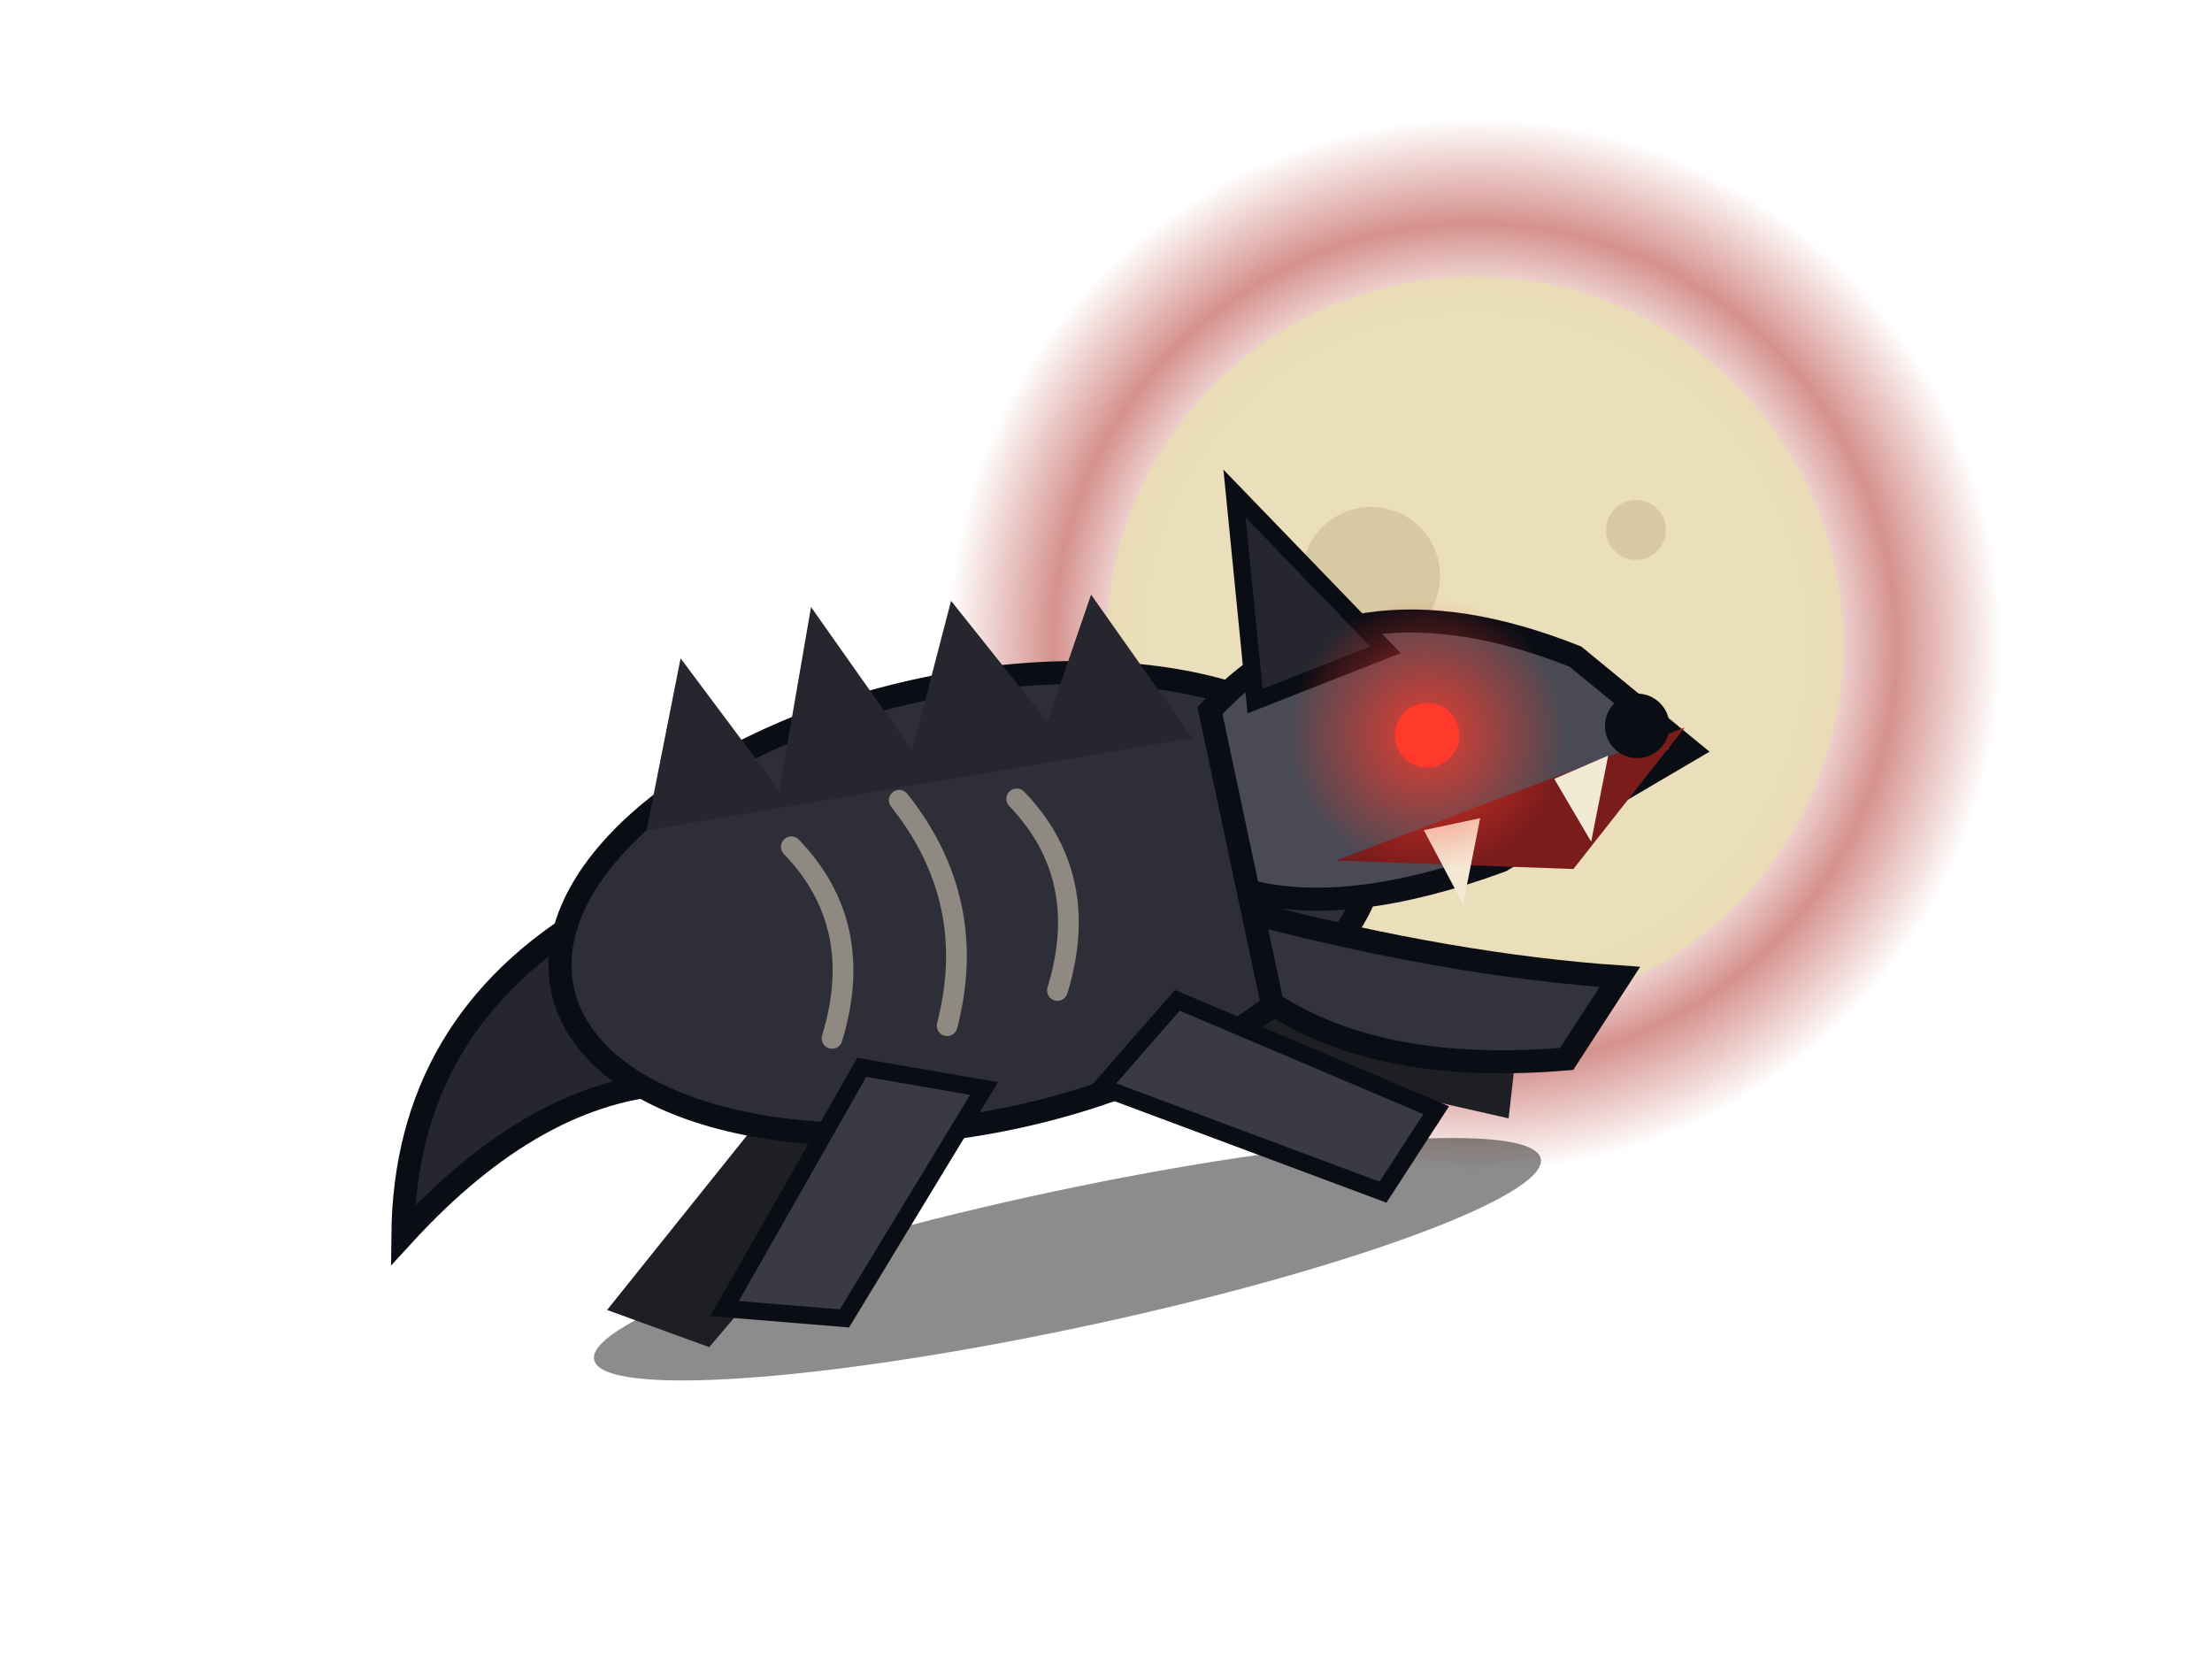
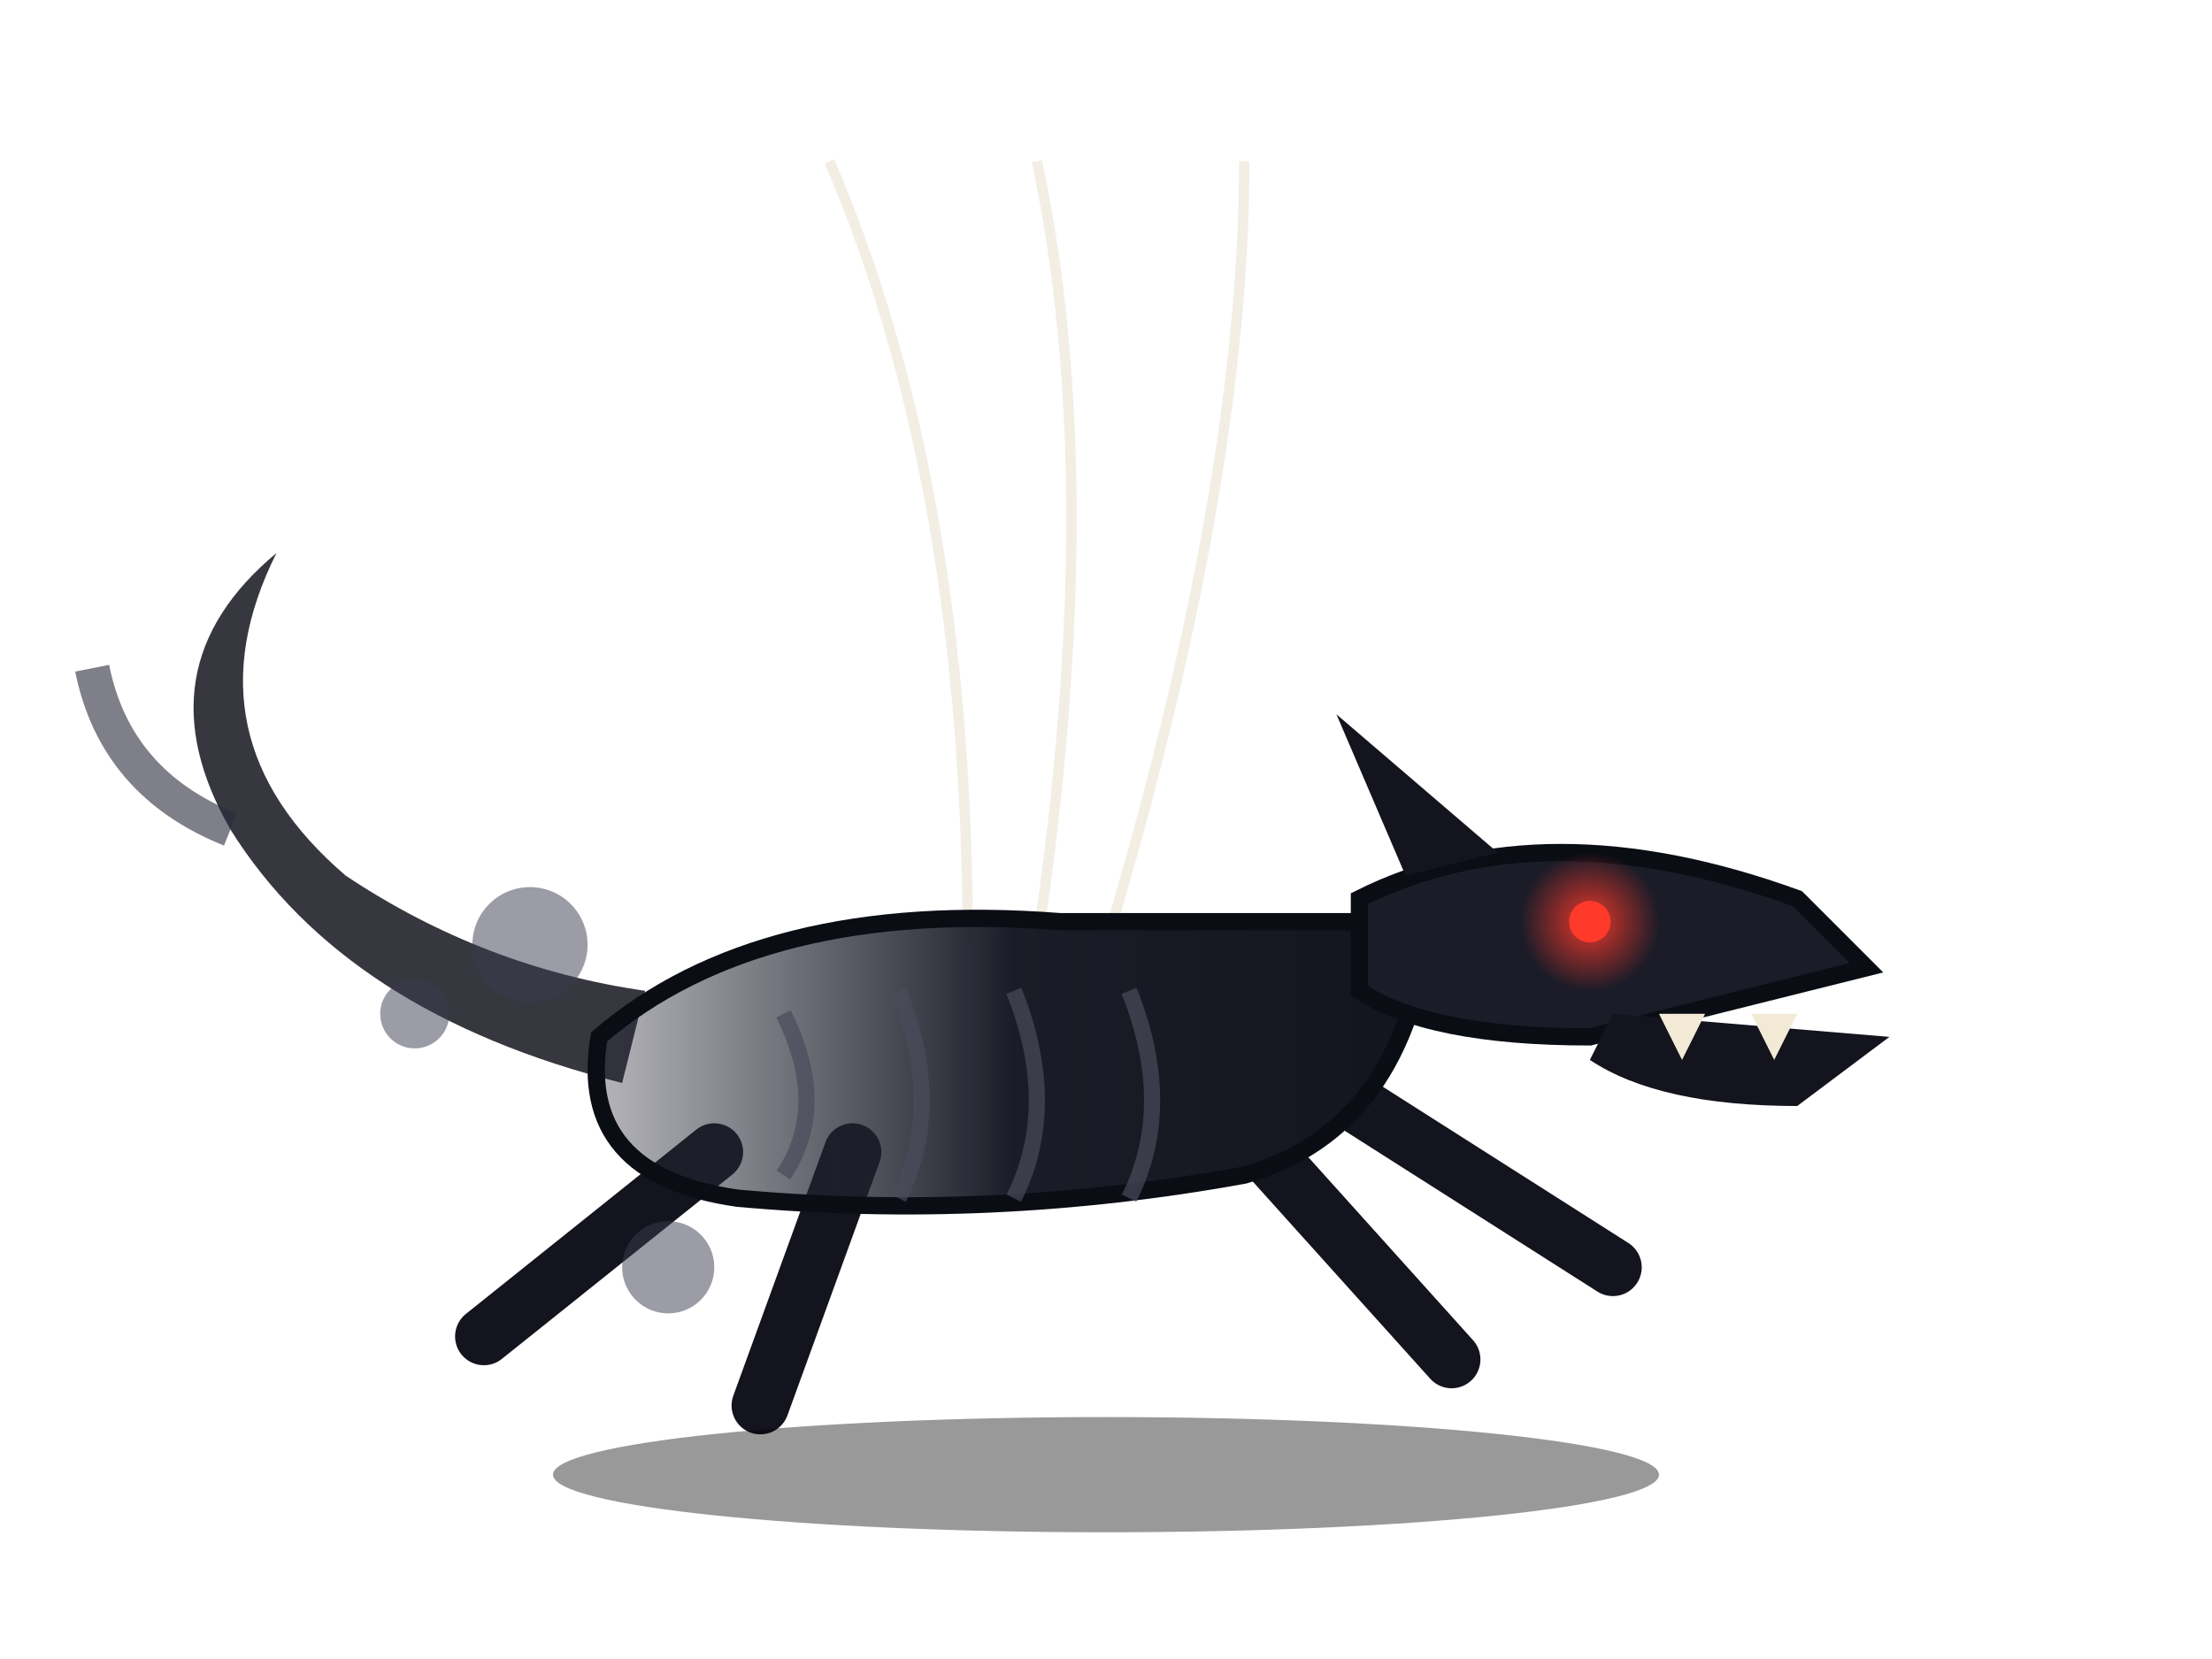
<svg xmlns="http://www.w3.org/2000/svg" width="384" height="288" viewBox="0 0 192 144">
  <defs>
-     <radialGradient id="e">
-       <stop offset="0" stop-color="#ff3a2a" stop-opacity="0.85" />
+     <linearGradient id="vb" x1="0" x2="1">
+       <stop offset="0" stop-color="#2a2a3a" stop-opacity="0.35" />
+       <stop offset="0.5" stop-color="#1c1c28" />
+       <stop offset="1" stop-color="#14141e" />
+     </linearGradient>
+     <radialGradient id="ve">
+       <stop offset="0" stop-color="#ff3a2a" stop-opacity="0.9" />
      <stop offset="1" stop-color="#ff3a2a" stop-opacity="0" />
    </radialGradient>
-     <radialGradient id="m">
-       <stop offset="0.62" stop-color="#b3372f" stop-opacity="0.0" />
-       <stop offset="0.8" stop-color="#b3372f" stop-opacity="0.55" />
-       <stop offset="1" stop-color="#b3372f" stop-opacity="0" />
+     <radialGradient id="vm">
+       <stop offset="0.6" stop-color="#b3372f" stop-opacity="0.9" />
+       <stop offset="1" stop-color="#7a1a14" stop-opacity="0.9" />
    </radialGradient>
  </defs>
-   <g transform="translate(24 26)">
-     <circle cx="104" cy="30" r="46" fill="url(#m)" />
-     <circle cx="104" cy="30" r="32" fill="#e8dcb4" opacity="0.92" />
-     <circle cx="95" cy="24" r="6" fill="#cfc29a" opacity="0.7" />
-     <circle cx="114" cy="38" r="4" fill="#cfc29a" opacity="0.7" />
-     <circle cx="118" cy="20" r="2.6" fill="#cfc29a" opacity="0.7" />
-     <g transform="rotate(-12 62 52)">
-       <ellipse cx="62" cy="84" rx="42" ry="6" fill="#000" opacity="0.45" />
-       <path d="M28 46 Q10 52 6 70 Q20 60 32 62Z" fill="#26262e" stroke="#0b0d14" stroke-width="2" />
-       <path d="M44 62 L22 80 L30 85 L52 68Z" fill="#1e1e25" />
-       <path d="M82 62 L104 74 L102 80 L76 68Z" fill="#1e1e25" />
-       <ellipse cx="60" cy="52" rx="36" ry="19" fill="#2e2e38" stroke="#0b0d14" stroke-width="2" />
-       <path d="M46 44 Q51 52 46 61 M56 42 Q61 52 56 62 M66 44 Q71 52 66 61" fill="none" stroke="#cfc6b3" stroke-width="1.8" stroke-linecap="round" opacity="0.6" />
-       <path d="M34 40 L40 26 L46 39 L52 24 L58 38 L64 26 L70 38 L76 28 L82 42Z" fill="#26262e" />
-       <path d="M48 64 L32 82 L42 85 L58 68Z" fill="#3a3a44" stroke="#0b0d14" stroke-width="1.5" />
-       <path d="M76 64 L96 78 L90 84 L68 70Z" fill="#3a3a44" stroke="#0b0d14" stroke-width="1.5" />
-       <g transform="rotate(0 86 52)">
-         <path d="M84 58 Q100 66 114 70 L108 76 Q92 74 84 66Z" fill="#33333d" stroke="#0b0d14" stroke-width="2" />
-         <path d="M84 40 Q98 30 116 42 L124 52 L106 58 Q92 60 84 56Z" fill="#4a4a54" stroke="#0b0d14" stroke-width="2" />
-         <path d="M92 55 L124 50 L112 60Z" fill="#7a1c1c" />
-         <path d="M100 54 L102 61 L105 54Z M112 52 L114 58 L117 51Z" fill="#f3ead6" />
-         <path d="M88 40 L90 22 L100 38Z" fill="#26262e" stroke="#0b0d14" stroke-width="1.5" />
-         <circle cx="102" cy="46" r="12" fill="url(#e)" />
-         <circle cx="102" cy="46" r="2.8" fill="#ff3a2a" />
-         <circle cx="120" cy="49" r="2.8" fill="#0b0d14" />
-       </g>
+   <g transform="translate(6 18)">
+     <path d="M78 64 Q78 24 66 -4" stroke="#e8e0cc" stroke-width="0.9" opacity="0.55" fill="none" />
+     <path d="M84 64 Q90 24 84 -4" stroke="#e8e0cc" stroke-width="0.9" opacity="0.55" fill="none" />
+     <path d="M90 64 Q102 24 102 -4" stroke="#e8e0cc" stroke-width="0.9" opacity="0.55" fill="none" />
+     <path d="M56 82 L36 98 M68 82 L60 104 M102 80 L120 100 M112 78 L134 92" stroke="#14141e" stroke-width="5" stroke-linecap="round" />
+     <ellipse cx="90" cy="110" rx="48" ry="5" fill="#000" opacity="0.4" />
+     <path d="M48 76 Q24 70 14 54 Q6 40 18 30 Q10 46 24 58 Q36 66 50 68Z" fill="#14141e" opacity="0.85" />
+     <path d="M14 54 Q4 50 2 40" stroke="#2a2a3a" stroke-width="3" fill="none" opacity="0.6" />
+     <path d="M46 72 Q60 60 86 62 Q110 62 118 62 Q116 80 102 84 Q80 88 58 86 Q44 84 46 72Z" fill="url(#vb)" stroke="#0b0d14" stroke-width="1.5" />
+     <path d="M62 70 Q66 78 62 84 M72 68 Q76 78 72 86 M82 68 Q86 78 82 86 M92 68 Q96 78 92 86" stroke="#4a4a5a" stroke-width="1.4" fill="none" opacity="0.7" />
+     <g fill="#3a3a4e" opacity="0.5">
+       <circle cx="40" cy="64" r="5" />
+       <circle cx="30" cy="70" r="3" />
+       <circle cx="52" cy="92" r="4" />
    </g>
+     <path d="M112 60 Q128 52 150 60 L156 66 L132 72 Q118 72 112 68Z" fill="#1c1c28" stroke="#0b0d14" stroke-width="1.5" />
+     <path d="M134 70 L158 72 L150 78 Q138 78 132 74Z" fill="#14141e" />
+     <path d="M138 70 L140 74 L142 70 M146 70 L148 74 L150 70" fill="#f3ead6" />
+     <circle cx="132" cy="62" r="6" fill="url(#ve)" />
+     <circle cx="132" cy="62" r="1.8" fill="#ff3a2a" />
+     <path d="M116 58 L110 44 L124 56Z" fill="#14141e" />
  </g>
</svg>
